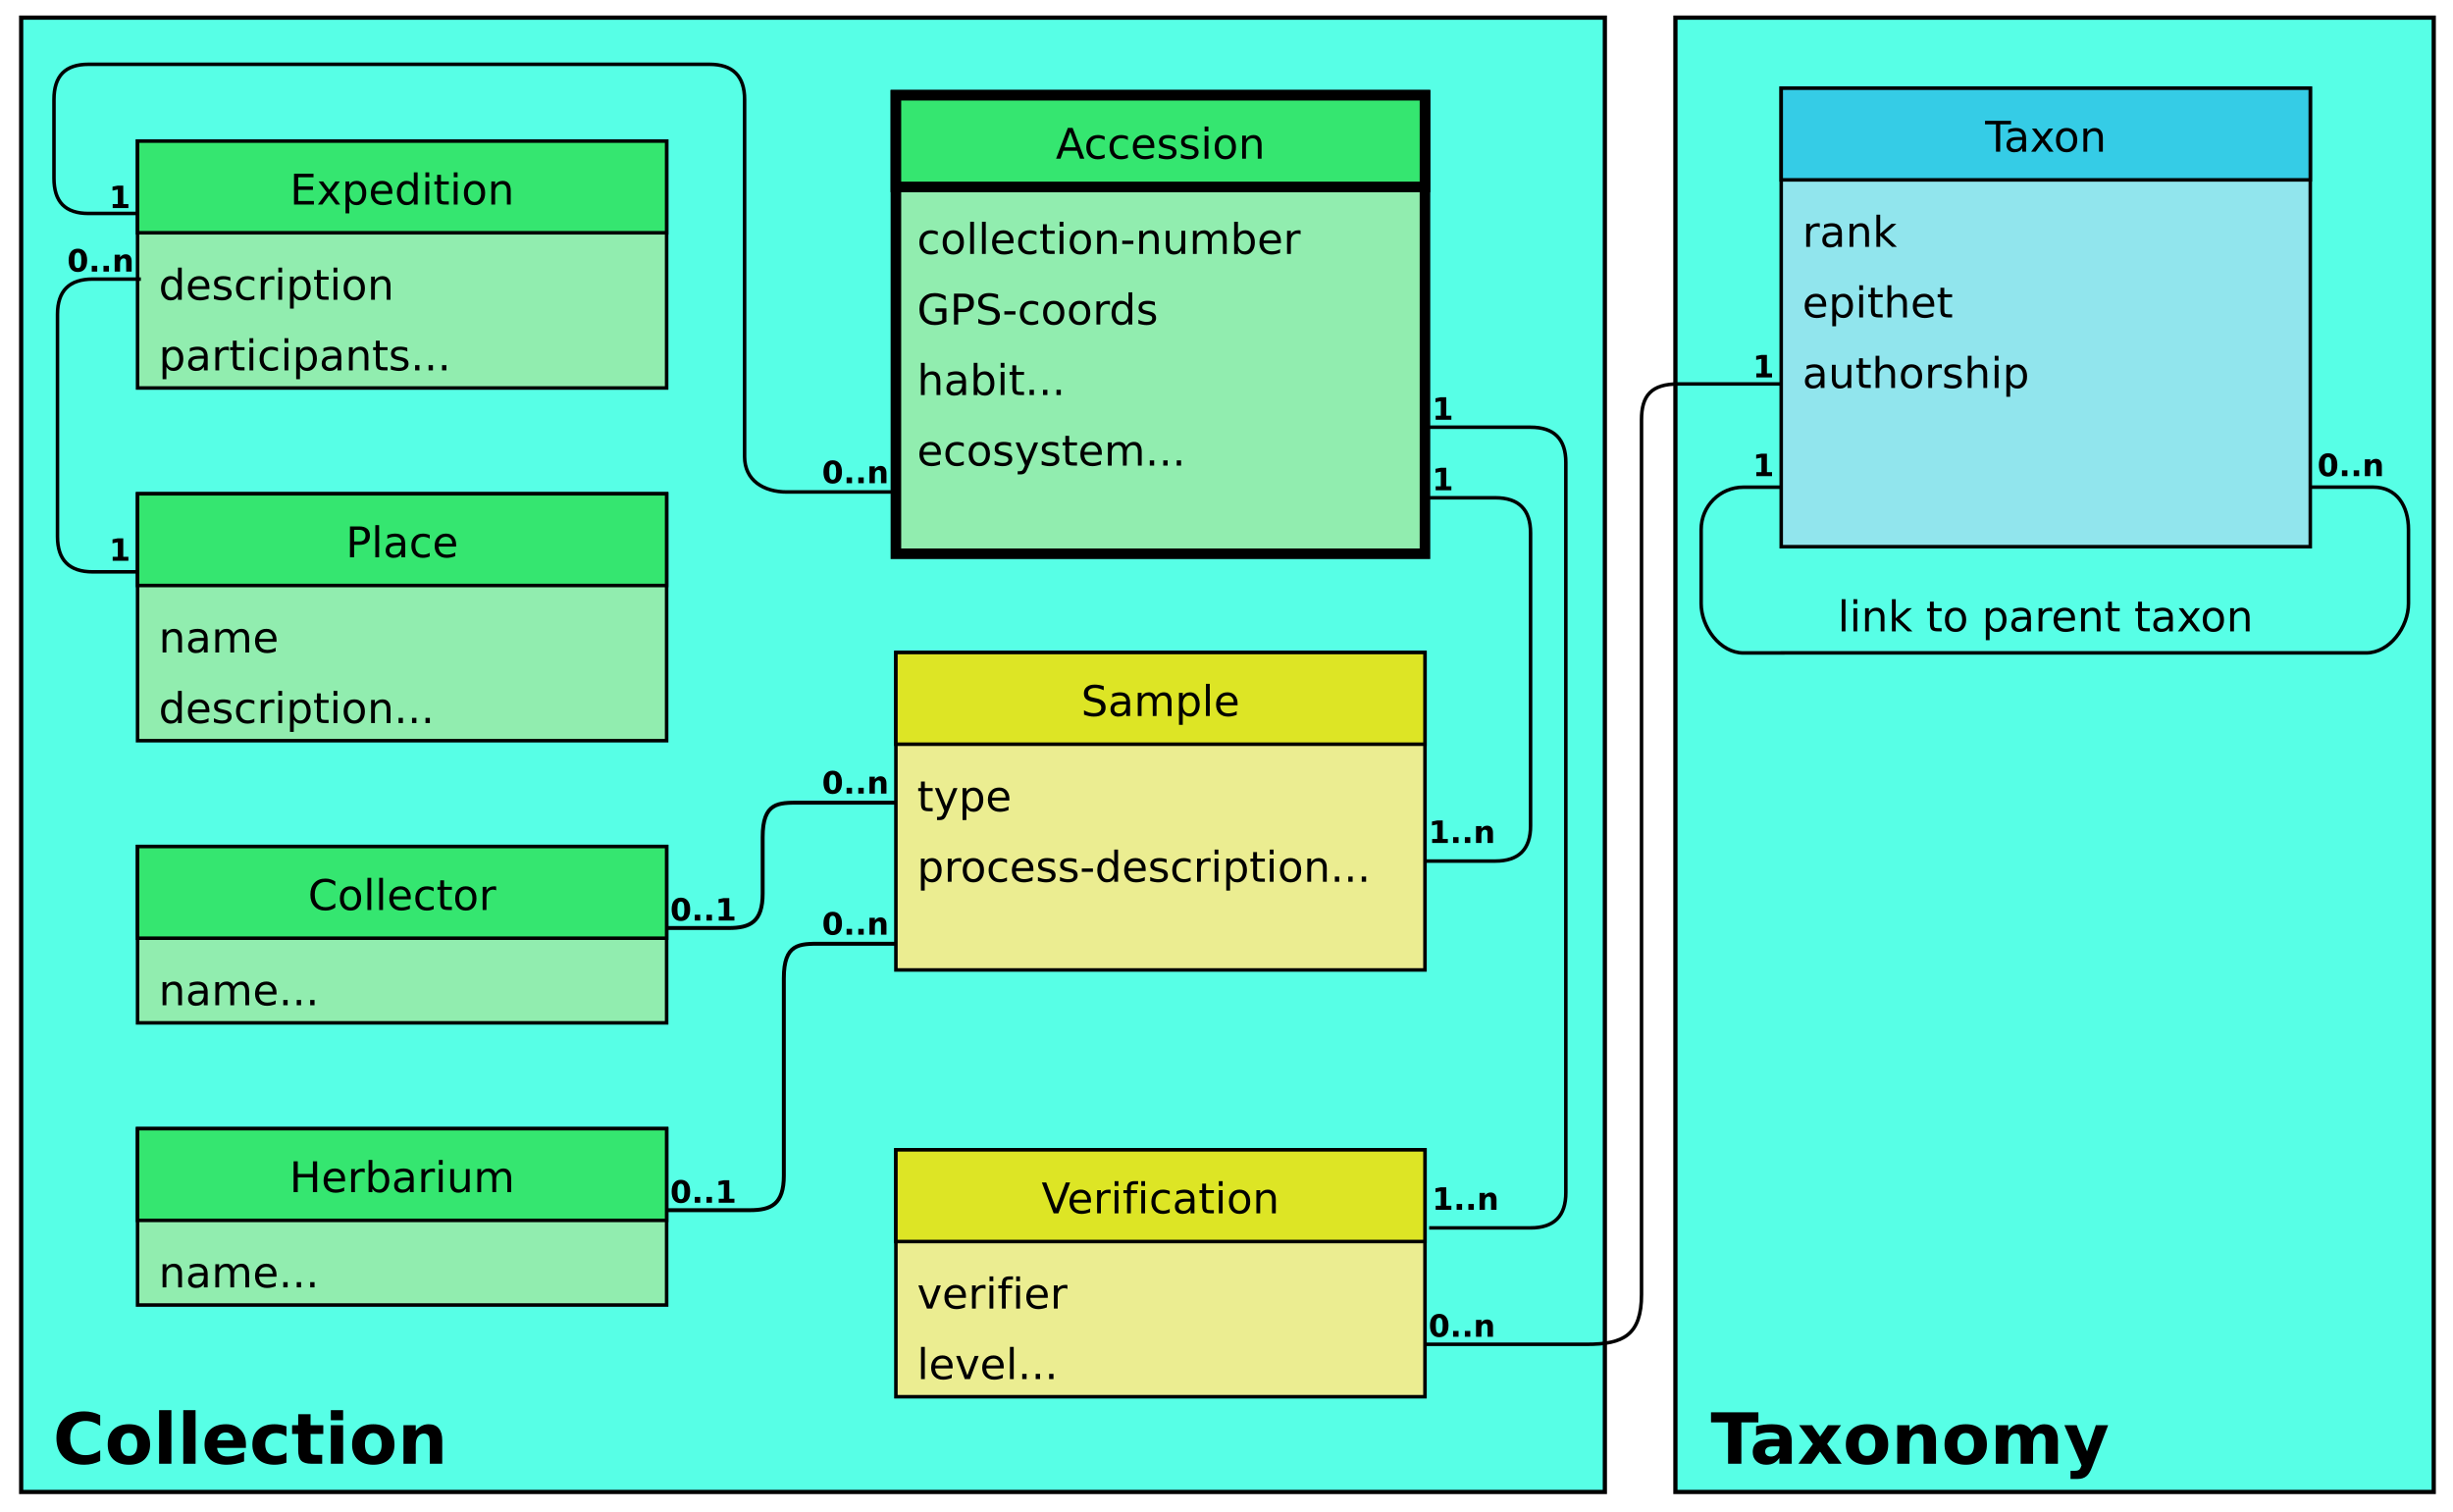
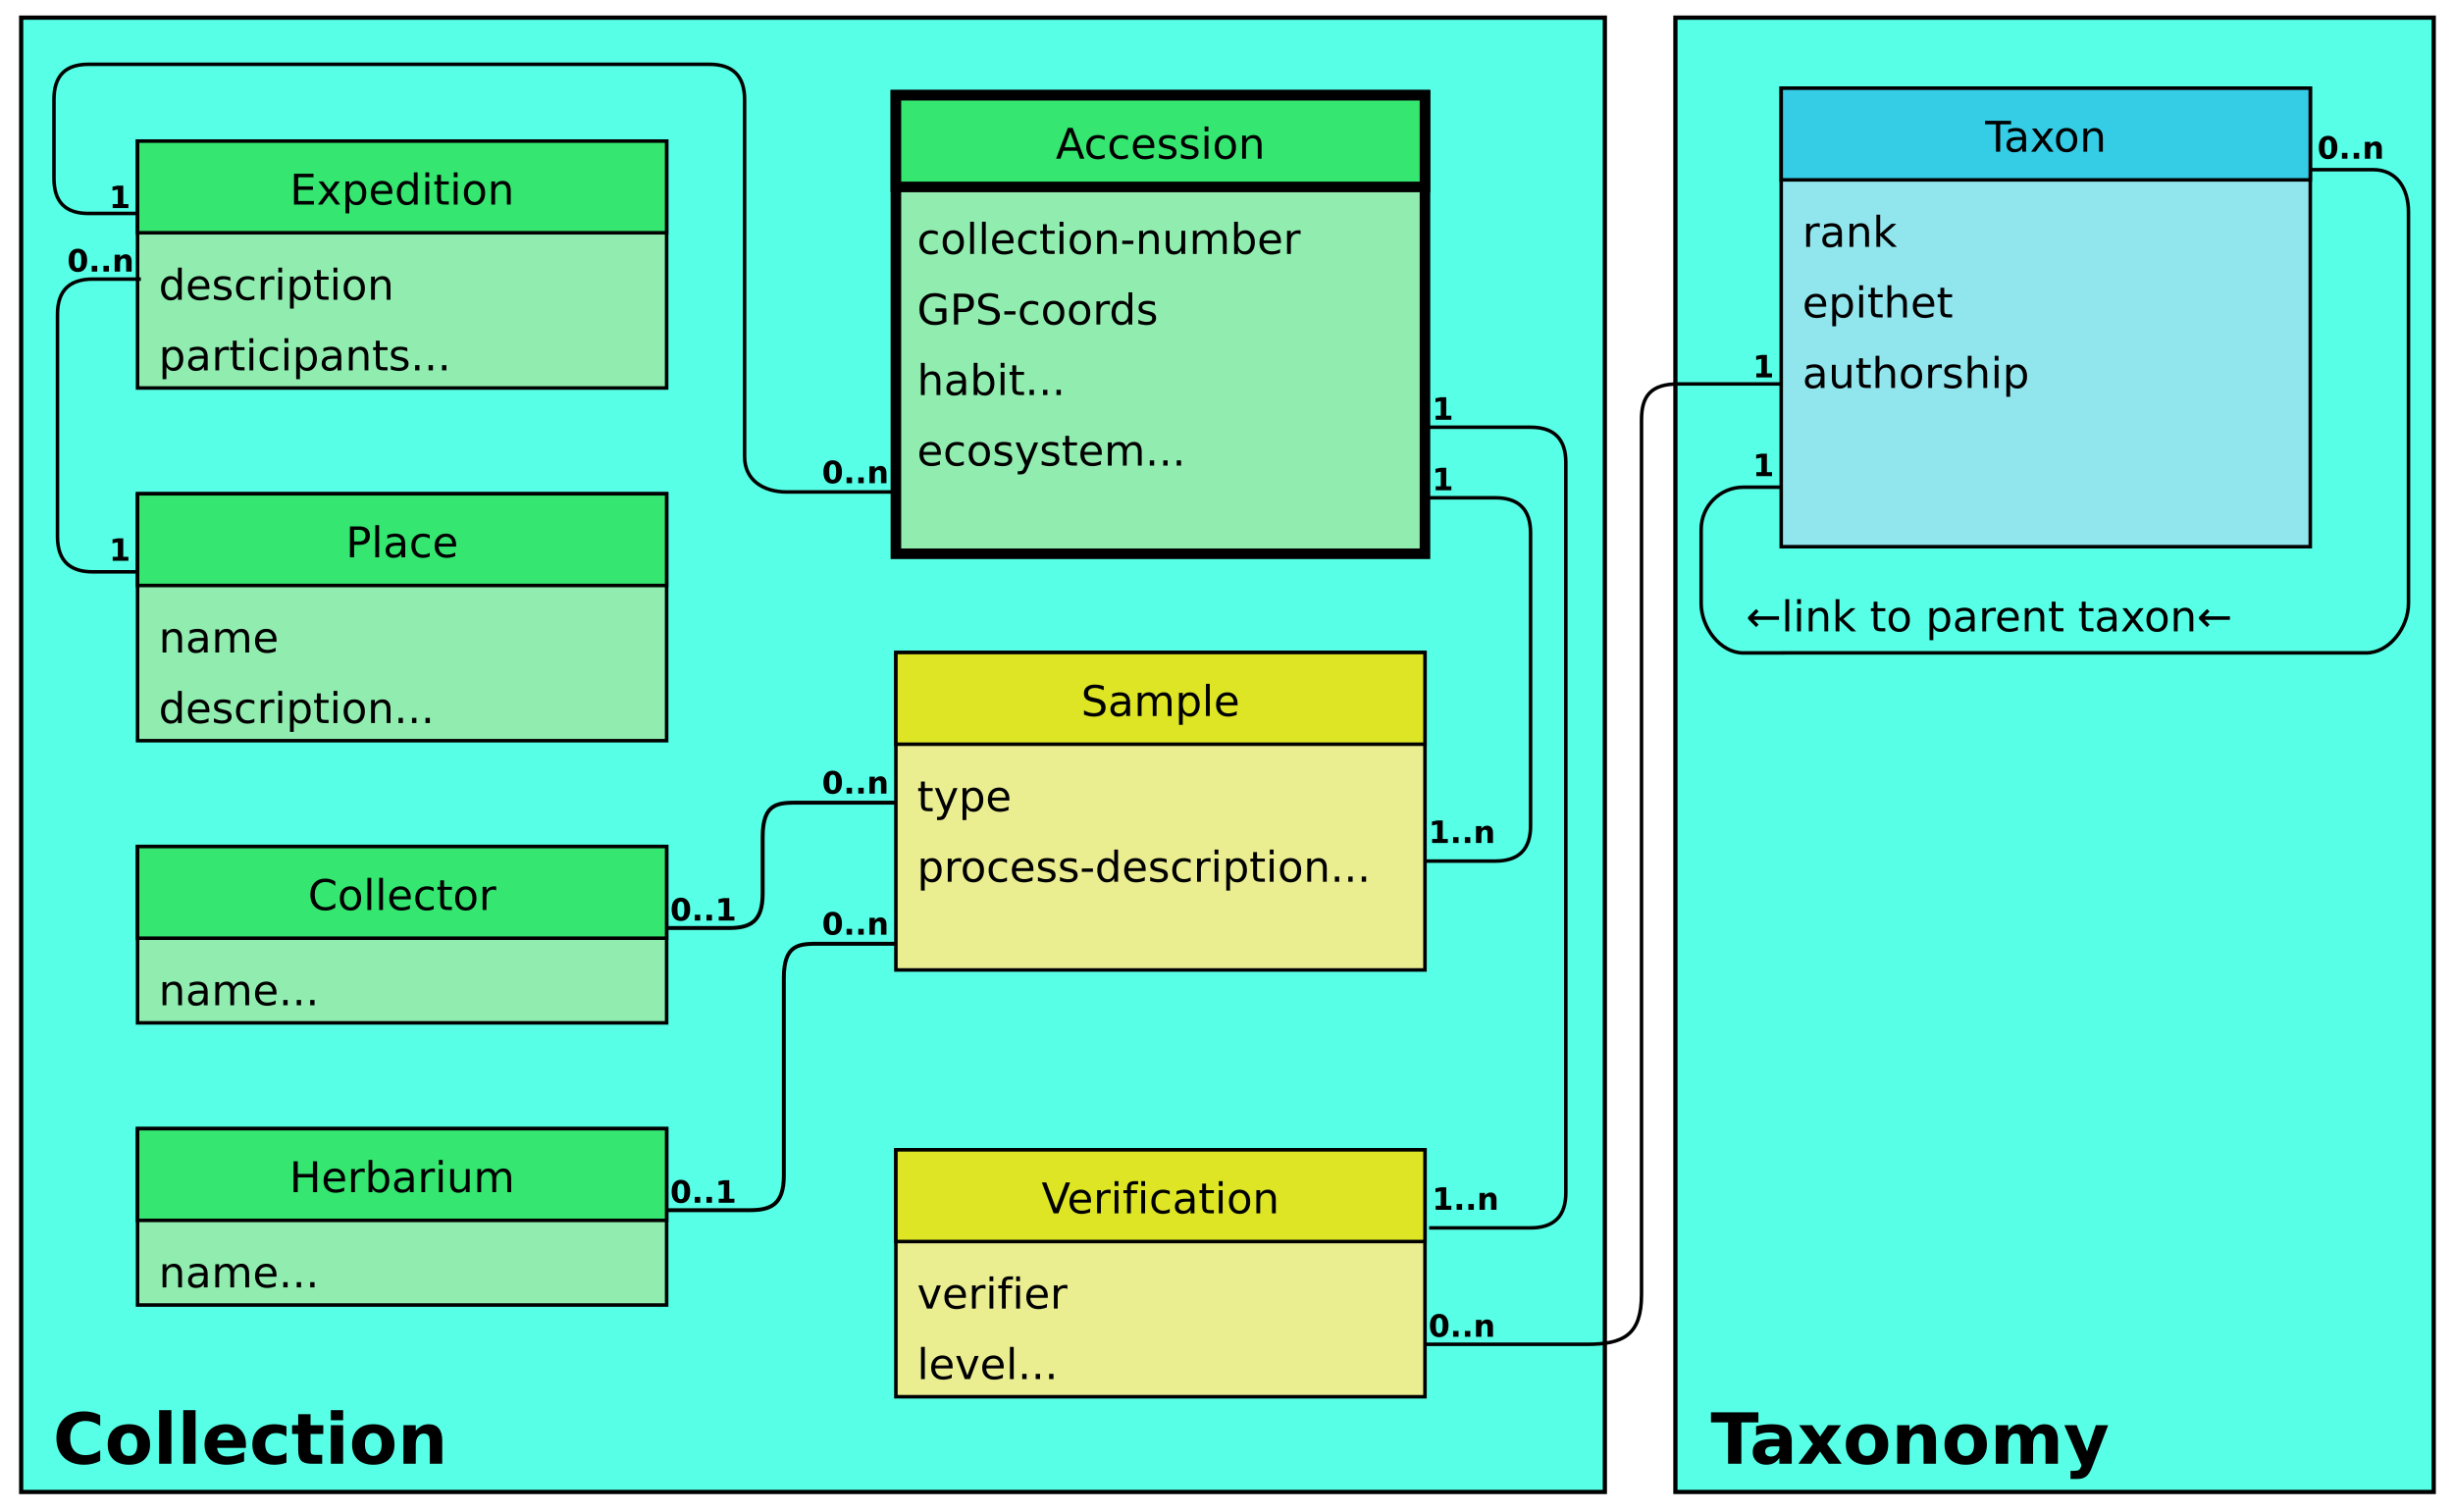
<svg xmlns="http://www.w3.org/2000/svg" version="1.1" width="695.46" height="428.611" id="svg4298">
  <defs id="defs4300" />
  <path d="m 6,5 449,0 0,418 -449,0 z" id="rect-collection" style="color:#000000;fill:#57ffe6;fill-opacity:1;fill-rule:nonzero;stroke:#000000;stroke-width:1.2;stroke-opacity:1;visibility:visible;display:inline;overflow:visible;enable-background:accumulate" />
  <text x="15" y="415" id="text-collection" style="font-size:20px;font-style:normal;font-weight:bold;line-height:125%;font-family:DejaVu Sans">Collection</text>
  <g id="accession-group">
    <path d="m 254,27 150,0 0,130 -150,0 z" id="accession-block" style="color:#000000;fill:#91edaf;fill-opacity:1;fill-rule:nonzero;stroke:#000000;stroke-width:3;stroke-linecap:butt;stroke-linejoin:miter;stroke-miterlimit:4;stroke-opacity:1;stroke-dashoffset:0;marker:none;visibility:visible;display:inline;overflow:visible;enable-background:accumulate" />
    <path d="m 254,27 0,26 150,0 0,-26 z" id="accession-title" style="color:#000000;fill:#35e670;fill-opacity:1;fill-rule:nonzero;stroke:#000000;stroke-width:3;stroke-linecap:butt;stroke-linejoin:miter;stroke-miterlimit:10;stroke-opacity:1;stroke-dasharray:none;stroke-dashoffset:0;marker:none;visibility:visible;display:inline;overflow:visible;enable-background:accumulate" />
    <text x="329" y="45" id="text3443" style="font-size:12px;text-anchor:middle;fill:#000000;font-family:DejaVu Sans">Accession</text>
    <text x="260" y="72" id="text3445" style="font-size:12px;text-align:start;text-anchor:start;fill:#000000;font-family:DejaVu Sans">collection-number</text>
    <text x="260" y="112" id="text3447" style="font-size:12px;text-align:start;text-anchor:start;fill:#000000;font-family:DejaVu Sans">habit...</text>
    <text x="260" y="92" id="text3447-7" style="font-size:12px;text-align:start;text-anchor:start;fill:#000000;font-family:DejaVu Sans">GPS-coords</text>
    <text x="260" y="132" id="text3447-9" style="font-size:12px;text-align:start;text-anchor:start;fill:#000000;font-family:DejaVu Sans">ecosystem...</text>
  </g>
  <g id="expedition-group">
    <path d="m 39,40 150,0 0,70 -150,0 z" id="location-block" style="color:#000000;fill:#91edaf;fill-opacity:1;fill-rule:nonzero;stroke:#000000;stroke-width:1;stroke-linecap:butt;stroke-linejoin:miter;stroke-miterlimit:4;stroke-opacity:1;stroke-dasharray:none;stroke-dashoffset:0;marker:none;visibility:visible;display:inline;overflow:visible;enable-background:accumulate" />
    <path d="m 39,40 0,26 150,0 0,-26 z" id="location-title" style="color:#000000;fill:#35e670;fill-opacity:1;fill-rule:nonzero;stroke:#000000;stroke-width:1;stroke-linecap:butt;stroke-linejoin:miter;stroke-miterlimit:10;stroke-opacity:1;stroke-dasharray:none;stroke-dashoffset:0;marker:none;visibility:visible;display:inline;overflow:visible;enable-background:accumulate" />
    <text x="114" y="58" id="text4558" style="font-size:12px;text-anchor:middle;fill:#000000;font-family:DejaVu Sans">Expedition</text>
    <text x="45" y="85" id="text3426" style="font-size:12px;text-align:start;text-anchor:start;fill:#000000;font-family:DejaVu Sans">description</text>
    <text x="45" y="105" id="text4586-8-0" style="font-size:12px;text-align:start;text-anchor:start;fill:#000000;font-family:DejaVu Sans">participants...</text>
  </g>
  <g id="place-group">
    <path d="m 39,140 150,0 0,70 -150,0 z" id="location-block-6" style="color:#000000;fill:#91edaf;fill-opacity:1;fill-rule:nonzero;stroke:#000000;stroke-width:1;stroke-linecap:butt;stroke-linejoin:miter;stroke-miterlimit:4;stroke-opacity:1;stroke-dasharray:none;stroke-dashoffset:0;marker:none;visibility:visible;display:inline;overflow:visible;enable-background:accumulate" />
    <path d="m 39,140 0,26 150,0 0,-26 z" id="location-title-7" style="color:#000000;fill:#35e670;fill-opacity:1;fill-rule:nonzero;stroke:#000000;stroke-width:1;stroke-linecap:butt;stroke-linejoin:miter;stroke-miterlimit:10;stroke-opacity:1;stroke-dasharray:none;stroke-dashoffset:0;marker:none;visibility:visible;display:inline;overflow:visible;enable-background:accumulate" />
    <text x="114" y="158" id="text4558-5" style="font-size:12px;text-anchor:middle;fill:#000000;font-family:DejaVu Sans">Place</text>
    <text x="45" y="185" id="text4586-8-3" style="font-size:12px;text-align:start;text-anchor:start;fill:#000000;font-family:DejaVu Sans">name</text>
    <text x="45" y="205" id="text3426-5" style="font-size:12px;text-align:start;text-anchor:start;fill:#000000;font-family:DejaVu Sans">description...</text>
  </g>
  <g id="sample-group">
    <path d="m 254,185 150,0 0,90 -150,0 z" id="contact-block" style="color:#000000;fill:#ebed91;fill-opacity:1;fill-rule:nonzero;stroke:#000000;stroke-width:1;stroke-linecap:butt;stroke-linejoin:miter;stroke-miterlimit:4;stroke-opacity:1;stroke-dasharray:none;stroke-dashoffset:0;marker:none;visibility:visible;display:inline;overflow:visible;enable-background:accumulate" />
    <path d="m 254,185 0,26 150,0 0,-26 z" id="path3432" style="color:#000000;fill:#dde525;fill-opacity:1;fill-rule:nonzero;stroke:#000000;stroke-width:1;stroke-linecap:butt;stroke-linejoin:miter;stroke-miterlimit:10;stroke-opacity:1;stroke-dasharray:none;stroke-dashoffset:0;marker:none;visibility:visible;display:inline;overflow:visible;enable-background:accumulate" />
    <text x="329" y="203" id="text3434" style="font-size:12px;text-anchor:middle;fill:#000000;font-family:DejaVu Sans">Sample</text>
    <text x="260" y="230" id="text3438" style="font-size:12px;text-align:start;text-anchor:start;fill:#000000;font-family:DejaVu Sans">type</text>
    <text x="260" y="250" id="text3438-1" style="font-size:12px;text-align:start;text-anchor:start;fill:#000000;font-family:DejaVu Sans">process-description...</text>
  </g>
  <g id="verification-group">
    <path d="m 254,326 150,0 0,70 -150,0 z" id="path3450" style="fill:#ebed91;fill-opacity:1;stroke:#000000" />
    <path d="m 254,326 0,26 150,0 0,-26 z" id="path3452" style="fill:#dde525;stroke:#000000;stroke-miterlimit:10" />
    <text x="329" y="344" id="text3454" style="font-size:12px;text-anchor:middle;fill:#000000;font-family:DejaVu Sans">Verification</text>
    <text x="260" y="371" id="text3456" style="font-size:12px;text-align:start;text-anchor:start;fill:#000000;font-family:DejaVu Sans">verifier</text>
    <text x="260" y="391" id="text3458" style="font-size:12px;text-align:start;text-anchor:start;fill:#000000;font-family:DejaVu Sans">level...</text>
  </g>
  <g id="collector-group">
    <path d="m 39,240 150,0 0,50 -150,0 z" id="planting-block-8" style="color:#000000;fill:#91edaf;fill-opacity:1;fill-rule:nonzero;stroke:#000000;stroke-width:1;stroke-linecap:butt;stroke-linejoin:miter;stroke-miterlimit:4;stroke-opacity:1;stroke-dasharray:none;stroke-dashoffset:0;marker:none;visibility:visible;display:inline;overflow:visible;enable-background:accumulate" />
    <path d="m 39,240 0,26 150,0 0,-26 z" id="planting-title-9" style="color:#000000;fill:#35e670;fill-opacity:1;fill-rule:nonzero;stroke:#000000;stroke-width:1;stroke-linecap:butt;stroke-linejoin:miter;stroke-miterlimit:10;stroke-opacity:1;stroke-dasharray:none;stroke-dashoffset:0;marker:none;visibility:visible;display:inline;overflow:visible;enable-background:accumulate" />
    <text x="114" y="258" id="text4492-7" style="font-size:12px;text-anchor:middle;fill:#000000;font-family:DejaVu Sans">Collector</text>
    <text x="45" y="285" id="text3417-3" style="font-size:12px;text-align:start;text-anchor:start;fill:#000000;font-family:DejaVu Sans">name...</text>
  </g>
  <g id="herbarium-group">
    <path d="m 39,320 150,0 0,50 -150,0 z" id="planting-block" style="color:#000000;fill:#91edaf;fill-opacity:1;fill-rule:nonzero;stroke:#000000;stroke-width:1;stroke-linecap:butt;stroke-linejoin:miter;stroke-miterlimit:4;stroke-opacity:1;stroke-dasharray:none;stroke-dashoffset:0;marker:none;visibility:visible;display:inline;overflow:visible;enable-background:accumulate" />
    <path d="m 39,320 0,26 150,0 0,-26 z" id="planting-title" style="color:#000000;fill:#35e670;fill-opacity:1;fill-rule:nonzero;stroke:#000000;stroke-width:1;stroke-linecap:butt;stroke-linejoin:miter;stroke-miterlimit:10;stroke-opacity:1;stroke-dasharray:none;stroke-dashoffset:0;marker:none;visibility:visible;display:inline;overflow:visible;enable-background:accumulate" />
    <text x="114" y="338" id="text4492" style="font-size:12px;text-anchor:middle;fill:#000000;font-family:DejaVu Sans">Herbarium</text>
    <text x="45" y="365" id="text3417" style="font-size:12px;text-align:start;text-anchor:start;fill:#000000;font-family:DejaVu Sans">name...</text>
  </g>
  <text x="252" y="137" id="text3044-2" style="font-size:8.75px;font-weight:bold;text-anchor:end;font-family:DejaVu Sans">0..n</text>
  <text x="405" y="239" id="text4012" style="font-size:8.75px;font-weight:bold;text-anchor:start;font-family:DejaVu Sans">1..n</text>
  <text x="37" y="59" id="text4015" style="font-size:8.75px;font-weight:bold;text-anchor:end;font-family:DejaVu Sans">1</text>
  <text x="190" y="341" id="text3040" style="font-size:8.75px;font-weight:bold;text-anchor:start;font-family:DejaVu Sans">0..1</text>
  <g transform="translate(475,5)" id="taxonomy-container">
    <path d="m 0,0 215,0 0,418 -215,0 z" id="rect-taxonomy" style="color:#000000;fill:#57ffe6;fill-opacity:1;fill-rule:nonzero;stroke:#000000;stroke-width:1.2;stroke-opacity:1;visibility:visible;display:inline;overflow:visible;enable-background:accumulate" />
    <text x="10" y="410" id="text3821" style="font-size:20px;font-style:normal;font-weight:bold;line-height:125%;font-family:DejaVu Sans">Taxonomy</text>
-     <text x="46.017" y="174" id="text3828" style="font-size:12px;font-family:'DejaVu Sans';fill:#000000">link to parent taxon</text>
+     <text x="20" y="174" id="text3828" style="font-size:12px;fill:#000000;font-family:DejaVu Sans">←link to parent taxon←</text>
    <g transform="translate(30,20)" id="species-group">
      <path d="m 0,0 150,0 0,130 -150,0 z" id="species-block" style="fill:#91e5ed;fill-opacity:1;stroke:#000000;stroke-width:1;stroke-opacity:1" />
      <path d="m 0,0 0,26 150,0 0,-26 z" id="species-title" style="color:#000000;fill:#35cce6;fill-opacity:1;fill-rule:nonzero;stroke:#000000;stroke-width:1;stroke-linecap:butt;stroke-linejoin:miter;stroke-miterlimit:10;stroke-opacity:1;stroke-dasharray:none;stroke-dashoffset:0;marker:none;visibility:visible;display:inline;overflow:visible;enable-background:accumulate" />
      <text x="75" y="18" id="text3826" style="font-size:12px;text-anchor:middle;fill:#000000;font-family:DejaVu Sans">Taxon</text>
      <text x="6" y="45" id="text4783" style="font-size:12px;text-align:start;fill:#000000;font-family:DejaVu Sans">rank</text>
      <text x="6" y="65" id="text3830" style="font-size:12px;text-align:start;fill:#000000;font-family:DejaVu Sans">epithet</text>
      <text x="6" y="85" id="text4470" style="font-size:12px;text-align:start;fill:#000000;font-family:DejaVu Sans">authorship</text>
    </g>
    <text x="28" y="130" id="text3309" style="font-size:8.75px;font-weight:bold;text-anchor:end;font-family:DejaVu Sans">1</text>
    <text x="28" y="102" id="text4473" style="font-size:8.75px;font-weight:bold;text-anchor:end;font-family:DejaVu Sans">1</text>
-     <text x="182" y="130" id="text3315" style="font-weight:bold;font-size:8.75px;font-family:'DejaVu Sans';text-anchor:start">0..n</text>
+     <text x="182" y="40" id="text3315" style="font-size:8.75px;font-weight:bold;text-anchor:start;font-family:DejaVu Sans">0..n</text>
  </g>
  <path d="m 253.106,139.49 -30,0 c -6.667,0 -12,-3.333 -12,-10 l 0,-101.259 c 0,-6.667 -3.333,-10 -10,-10 l -176,0 c -6.667,0 -9.803,3.333 -9.803,10 l 0,22.29 c 0,6.667 3.136,10 9.803,10 l 14,0" id="path-planting-location" style="color:#000000;fill:none;stroke:#000000;stroke-width:1;stroke-linecap:butt;stroke-linejoin:miter;stroke-miterlimit:10;stroke-opacity:1;stroke-dasharray:none;stroke-dashoffset:0;marker:none;visibility:visible;display:inline;overflow:visible;enable-background:accumulate" />
-   <path d="m 505.052,138.129 h -10.75 c -6.667,0 -12,5.333 -12,12 v 21 c 0,6.667 5.333,14 12,14 h 11.634 m -1.099,-0.018 h 166 c 6.667,0 12,-7.333 12,-14 v -21 c 0,-6.667 -3.333,-12 -10,-12 h -18" id="path-taxon-taxon" style="fill:none;stroke:#000000;stroke-miterlimit:10" />
+   <path d="m 505.052,138.129 -10.75,0 c -6.667,0 -12,5.333 -12,12 l 0,21 c 0,6.667 5.333,14 12,14 l 11.634,0 m -1.099,-0.018 166,0 c 6.667,0 12,-7.333 12,-14 l 0,-111 c 0,-6.667 -3.333,-12 -10,-12 l -18,0" id="path-taxon-taxon" style="fill:none;stroke:#000000;stroke-miterlimit:10" />
  <text x="37" y="159" id="text4015-6" style="font-size:8.75px;font-weight:bold;text-anchor:end;font-family:DejaVu Sans">1</text>
  <path d="m 39.052,162.129 -12.75,0 c -6.667,0 -10,-3.333 -10,-10 l 0,-63 c 0,-6.667 3.333,-10 10,-10 l 13.634,0" id="path-accession-contact-2" style="fill:none;stroke:#000000;stroke-miterlimit:10" />
  <text x="38" y="77" id="text3044-9" style="font-size:8.75px;font-weight:bold;text-anchor:end;font-family:DejaVu Sans">0..n</text>
  <g transform="translate(4,258)" id="g4518">
    <path d="m 185.366,85.111 c 0,0 17.165,0 23.215,0 6.049,0 9.646,-1.673 9.646,-9.788 l 0,-55.967 c 0,-9.894 4.402,-9.785 10.444,-9.785 6.042,0 21.358,0 21.358,0" id="path-accession-planting-3" style="color:#000000;fill:none;stroke:#000000;stroke-width:1.111;stroke-linecap:butt;stroke-linejoin:miter;stroke-miterlimit:10;stroke-opacity:1;stroke-dasharray:none;stroke-dashoffset:0;marker:none;visibility:visible;display:inline;overflow:visible;enable-background:accumulate" />
  </g>
  <text x="406" y="343" id="text3038" style="font-size:8.75px;font-weight:bold;text-anchor:start;font-family:DejaVu Sans">1..n</text>
  <path d="m 403.674,244.129 20.263,0 c 6.667,0 10,-3.333 10,-10 l 0,-83 c 0,-6.667 -3.333,-10 -10,-10 l -19.634,0" id="path-accession-contact-2-2" style="fill:none;stroke:#000000;stroke-miterlimit:10" />
  <path d="m 405.186,348.129 28.75,0 c 6.667,0 10,-3.333 10,-10 l 0,-207 c 0,-6.667 -3.333,-10 -10,-10 l -29.634,0" id="path-accession-contact-2-2-3" style="fill:none;stroke:#000000;stroke-miterlimit:10" />
  <text x="405" y="379" id="text4012-7" style="font-size:8.75px;font-weight:bold;text-anchor:start;font-family:DejaVu Sans">0..n</text>
  <path d="m 403.991,381.134 45.875,0 c 10.355,0 15.527,-2.564 15.527,-14.14 l 0,-248 c 0,-6.863 2.782,-10.14 10.473,-10.14 l 28.822,0" id="path-verification-taxon" style="fill:none;stroke:#000000;stroke-miterlimit:10" />
  <text x="406" y="139" id="text3040-5" style="font-size:8.75px;font-weight:bold;text-anchor:start;font-family:DejaVu Sans">1</text>
  <text x="406" y="119" id="text3040-5-9" style="font-size:8.75px;font-weight:bold;text-anchor:start;font-family:DejaVu Sans">1</text>
  <text x="252" y="265" id="text3044-2-2" style="font-size:8.75px;font-weight:bold;text-anchor:end;font-family:DejaVu Sans">0..n</text>
  <g transform="translate(4.000001,178)" id="g4518-6">
    <path d="m 185.366,85.111 c 0,0 11.165,0 17.215,0 6.049,0 9.646,-1.673 9.646,-9.788 l 0,-15.967 c 0,-9.894 4.402,-9.785 10.444,-9.785 6.042,0 27.358,0 27.358,0" id="path-accession-planting-3-1" style="color:#000000;fill:none;stroke:#000000;stroke-width:1.111;stroke-linecap:butt;stroke-linejoin:miter;stroke-miterlimit:10;stroke-opacity:1;stroke-dasharray:none;stroke-dashoffset:0;marker:none;visibility:visible;display:inline;overflow:visible;enable-background:accumulate" />
  </g>
  <text x="252" y="225" id="text3044-2-2-2" style="font-size:8.75px;font-weight:bold;text-anchor:end;font-family:DejaVu Sans">0..n</text>
  <text x="190" y="261" id="text3040-9" style="font-size:8.75px;font-weight:bold;text-anchor:start;font-family:DejaVu Sans">0..1</text>
</svg>
